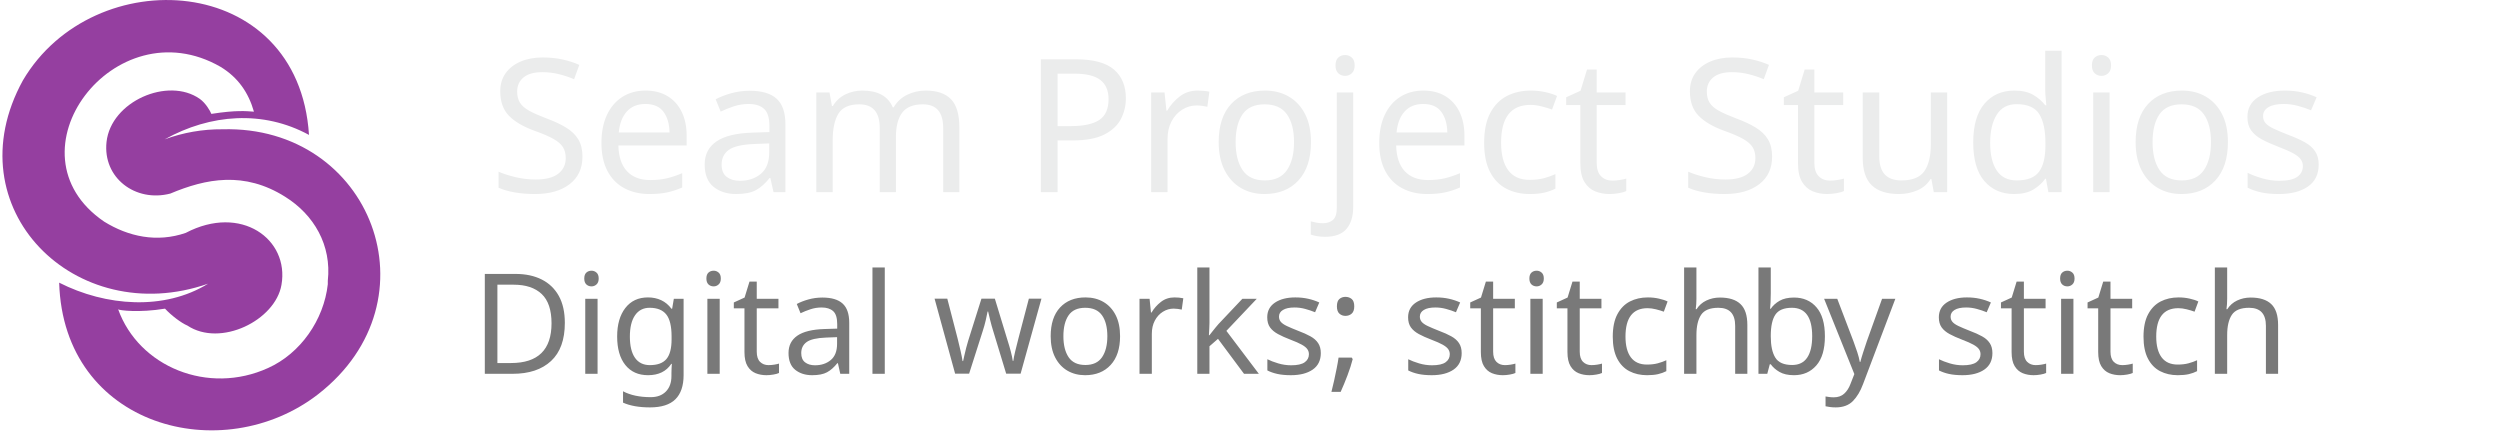
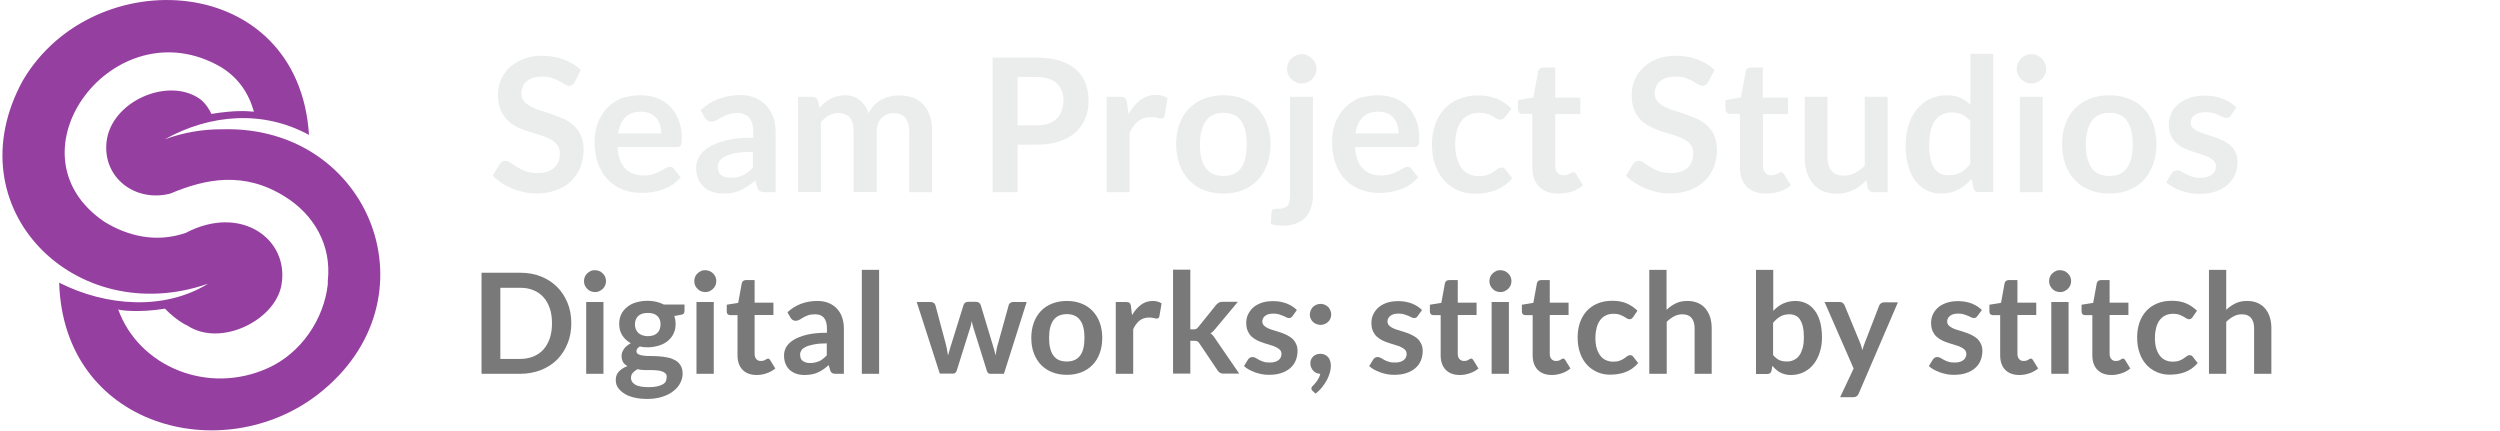
<svg xmlns="http://www.w3.org/2000/svg" version="1.1" id="Layer_1" x="0px" y="0px" viewBox="0 0 1462 251.8" style="enable-background:new 0 0 1462 251.8;" xml:space="preserve">
  <style type="text/css">
- 	.st0{fill:#EBECEC;}
- 	.st1{font-family:'Lato-Bold';}
- 	.st2{font-size:108.79px;}
- 	.st3{fill:#797979;}
- 	.st4{font-size:81.81px;}
- 	.st5{fill:#953FA0;}
+ 	.st0{enable-background:new    ;}
+ 	.st1{fill:#EBECEC;}
+ 	.st2{fill:#797979;}
+ 	.st3{fill:#953FA0;}
</style>
  <g id="Layer_2_1_">
    <g id="Layer_1-2">
-       <text transform="matrix(1 0 0 1 286.0125 112.3712)" class="st0 st1 st2">Seam Project Studios</text>
-       <text transform="matrix(1 0 0 1 275.5825 218.6013)" class="st3 st1 st4">Digital works; stitch </text>
-       <text transform="matrix(1 0 0 1 1021.393 218.6013)" class="st3 st1 st4">b</text>
-       <text transform="matrix(1 0 0 1 1066.672 218.6013)" class="st3 st1 st4">y stitch</text>
-       <path class="st5" d="M130.2,75.6c-11.6-0.1-23.1,1.9-33.9,5.9c26.7-14.9,57.6-17.2,84.4-2.6c-6.1-95.5-126-102-167.3-31.9    c-41.1,74.7,30.7,146,108.3,118.9c-25.6,15.8-59.7,13.3-87.1-0.6c2.5,84.5,95.6,108.6,151.5,65.2    C256.6,175.6,217.1,73.3,130.2,75.6z M191.7,164.2v2c-2.3,20.9-16,40.5-34.9,49c-35.1,16-75.6-0.7-87.7-34.3    c0.5,0.6,12.3,2.1,27.4-0.4c3.6,3.9,9.5,8.4,13.1,9.9c19.3,12.8,51.4-3,55-23.8c4.7-26.7-23.6-47.4-56-30.4    c-16.8,5.8-33.5,2.2-47.7-6.6C2.1,89.5,67,3.4,129,39.1c10.2,6.2,16.3,15,19.5,26.2c-4.5-0.3-10.2-1-24.9,1.3    c-0.7-1.8-3.4-6.4-6.8-8.8c-18.6-13-51.9,1.5-54.5,25.2c-2.3,21,16.9,35.5,37.3,30.2c20.9-8.8,43.3-13.2,67.2,1.9    C183.6,125.6,194,143.4,191.7,164.2z" />
+       <g class="st0">
+         <path class="st1" d="M336.1,48c-0.4,0.8-0.9,1.4-1.4,1.7c-0.5,0.3-1.2,0.5-1.9,0.5c-0.7,0-1.5-0.3-2.4-0.8     c-0.9-0.6-2-1.2-3.2-1.9c-1.2-0.7-2.7-1.3-4.3-1.9c-1.7-0.6-3.6-0.8-5.8-0.8c-2,0-3.8,0.2-5.3,0.7c-1.5,0.5-2.8,1.2-3.8,2     s-1.8,1.9-2.3,3.1c-0.5,1.2-0.8,2.5-0.8,4c0,1.8,0.5,3.4,1.6,4.6c1,1.2,2.4,2.3,4.1,3.2c1.7,0.9,3.6,1.7,5.8,2.3     c2.2,0.7,4.4,1.4,6.7,2.2c2.3,0.8,4.5,1.7,6.7,2.7s4.1,2.3,5.8,3.9c1.7,1.6,3.1,3.5,4.1,5.8c1,2.3,1.6,5.1,1.6,8.3     c0,3.6-0.6,6.9-1.8,10c-1.2,3.1-3,5.8-5.3,8.1c-2.3,2.3-5.2,4.1-8.6,5.4s-7.2,2-11.6,2c-2.5,0-5-0.2-7.4-0.7     c-2.4-0.5-4.8-1.2-7-2.1c-2.2-0.9-4.3-2-6.3-3.3c-1.9-1.3-3.7-2.7-5.2-4.2l4.2-7c0.4-0.5,0.9-0.9,1.4-1.3     c0.6-0.3,1.2-0.5,1.9-0.5c0.9,0,1.9,0.4,2.9,1.1c1.1,0.7,2.3,1.6,3.7,2.5c1.4,0.9,3.1,1.7,5.1,2.5c1.9,0.7,4.3,1.1,7,1.1     c4.2,0,7.4-1,9.7-3c2.3-2,3.4-4.8,3.4-8.5c0-2.1-0.5-3.8-1.6-5.1c-1-1.3-2.4-2.4-4.1-3.3c-1.7-0.9-3.6-1.6-5.8-2.3     c-2.2-0.6-4.4-1.3-6.6-2c-2.2-0.7-4.5-1.6-6.6-2.6c-2.2-1-4.1-2.3-5.8-4c-1.7-1.6-3.1-3.7-4.1-6.1c-1-2.4-1.6-5.5-1.6-9.1     c0-2.9,0.6-5.7,1.7-8.4c1.1-2.7,2.8-5.1,5-7.2c2.2-2.1,4.9-3.8,8.1-5.1c3.2-1.3,6.8-1.9,10.9-1.9c4.6,0,8.9,0.7,12.8,2.2     c3.9,1.5,7.3,3.5,10,6.1L336.1,48z" />
+         <path class="st1" d="M374.6,55.7c3.5,0,6.8,0.6,9.7,1.7c3,1.1,5.5,2.8,7.6,4.9c2.1,2.2,3.8,4.8,5,7.9s1.8,6.7,1.8,10.7     c0,1,0,1.9-0.1,2.5c-0.1,0.7-0.3,1.2-0.5,1.6c-0.2,0.4-0.6,0.7-1,0.8c-0.4,0.2-0.9,0.2-1.5,0.2h-34.5c0.4,5.7,1.9,9.9,4.6,12.6     c2.7,2.7,6.2,4,10.7,4c2.2,0,4.1-0.3,5.6-0.8c1.6-0.5,3-1.1,4.1-1.7c1.2-0.6,2.2-1.2,3.1-1.7c0.9-0.5,1.7-0.8,2.6-0.8     c0.5,0,1,0.1,1.4,0.3c0.4,0.2,0.7,0.5,1,0.9l3.9,4.9c-1.5,1.7-3.2,3.2-5,4.4c-1.8,1.2-3.8,2.1-5.8,2.8s-4.1,1.2-6.1,1.5     c-2.1,0.3-4.1,0.4-6.1,0.4c-3.9,0-7.5-0.6-10.8-1.9c-3.3-1.3-6.2-3.2-8.7-5.7c-2.5-2.5-4.4-5.6-5.8-9.4c-1.4-3.7-2.1-8-2.1-12.9     c0-3.8,0.6-7.4,1.8-10.7c1.2-3.4,3-6.3,5.3-8.8c2.3-2.5,5.1-4.5,8.4-5.9C366.7,56.4,370.5,55.7,374.6,55.7z M374.9,65.3     c-3.9,0-7,1.1-9.2,3.3c-2.2,2.2-3.6,5.3-4.2,9.4h25.2c0-1.7-0.2-3.4-0.7-4.9c-0.5-1.5-1.2-2.9-2.2-4.1c-1-1.2-2.2-2.1-3.7-2.7     C378.6,65.7,376.9,65.3,374.9,65.3z" />
+         <path class="st1" d="M453.4,112.4h-6c-1.3,0-2.3-0.2-3-0.6c-0.7-0.4-1.3-1.2-1.6-2.3l-1.2-4c-1.4,1.3-2.8,2.4-4.2,3.3     c-1.4,1-2.8,1.8-4.2,2.4c-1.5,0.7-3,1.1-4.6,1.5s-3.4,0.5-5.4,0.5c-2.4,0-4.5-0.3-6.5-1c-2-0.6-3.7-1.6-5.1-2.9     c-1.4-1.3-2.5-2.9-3.3-4.7c-0.8-1.9-1.2-4.1-1.2-6.6c0-2.1,0.6-4.2,1.7-6.2c1.1-2.1,2.9-3.9,5.5-5.6c2.6-1.7,6-3,10.3-4.1     c4.3-1.1,9.6-1.6,15.9-1.6v-3.3c0-3.8-0.8-6.5-2.4-8.4c-1.6-1.8-3.9-2.7-6.9-2.7c-2.2,0-4,0.3-5.4,0.8c-1.5,0.5-2.7,1.1-3.8,1.7     c-1.1,0.6-2.1,1.2-3,1.7c-0.9,0.5-1.9,0.8-3,0.8c-0.9,0-1.7-0.2-2.3-0.7c-0.7-0.5-1.2-1.1-1.6-1.7l-2.4-4.3     c6.4-5.9,14.2-8.8,23.2-8.8c3.3,0,6.2,0.5,8.7,1.6c2.6,1.1,4.7,2.6,6.5,4.5c1.8,1.9,3.1,4.2,4.1,6.8c0.9,2.6,1.4,5.5,1.4,8.7     V112.4z M427.3,104c1.4,0,2.6-0.1,3.8-0.4c1.2-0.2,2.3-0.6,3.3-1.1c1-0.5,2-1.1,3-1.8c1-0.7,1.9-1.6,2.9-2.6v-9.3     c-3.9,0-7.2,0.2-9.8,0.7c-2.6,0.5-4.7,1.1-6.3,1.9c-1.6,0.8-2.7,1.7-3.4,2.7c-0.7,1-1,2.1-1,3.3c0,2.4,0.7,4.1,2.1,5.1     C423.3,103.5,425.1,104,427.3,104z" />
+         <path class="st1" d="M466.7,112.4V56.6h8.2c1.7,0,2.9,0.8,3.4,2.4l0.9,4.1c1-1.1,2-2.1,3.1-3c1.1-0.9,2.2-1.7,3.4-2.3     c1.2-0.7,2.5-1.2,3.9-1.5s2.9-0.6,4.6-0.6c3.5,0,6.4,1,8.7,2.9c2.3,1.9,4,4.4,5.1,7.6c0.9-1.8,2-3.4,3.3-4.8     c1.3-1.3,2.7-2.4,4.3-3.2c1.6-0.8,3.2-1.5,5-1.8c1.8-0.4,3.5-0.6,5.3-0.6c3.1,0,5.8,0.5,8.2,1.4c2.4,0.9,4.4,2.3,6,4.1     s2.9,4,3.7,6.6c0.9,2.6,1.3,5.6,1.3,9v35.5h-13.4V76.9c0-3.6-0.8-6.2-2.3-8c-1.6-1.8-3.8-2.7-6.9-2.7c-1.4,0-2.7,0.2-3.8,0.7     c-1.2,0.5-2.2,1.2-3.1,2c-0.9,0.9-1.6,2-2.1,3.3c-0.5,1.3-0.8,2.9-0.8,4.6v35.5h-13.5V76.9c0-3.7-0.8-6.5-2.3-8.2     c-1.5-1.7-3.7-2.6-6.7-2.6c-1.9,0-3.7,0.5-5.4,1.4c-1.7,1-3.3,2.3-4.7,3.9v40.9H466.7z" />
+         <path class="st1" d="M595.1,84.7v27.7h-14.6V33.7h25.6c5.3,0,9.8,0.6,13.7,1.8c3.8,1.2,7,3,9.5,5.2c2.5,2.2,4.4,4.9,5.5,7.9     s1.8,6.5,1.8,10.1c0,3.8-0.6,7.3-1.9,10.5c-1.3,3.2-3.2,5.9-5.7,8.2c-2.5,2.3-5.7,4.1-9.5,5.3c-3.8,1.3-8.3,1.9-13.4,1.9H595.1z      M595.1,73.3h11c2.7,0,5-0.3,7-1c2-0.7,3.6-1.6,4.9-2.9s2.3-2.8,2.9-4.6s1-3.8,1-6c0-2.1-0.3-4-1-5.7c-0.7-1.7-1.6-3.2-2.9-4.4     c-1.3-1.2-3-2.1-4.9-2.7c-2-0.6-4.3-1-7-1h-11V73.3z" />
+         <path class="st1" d="M647.2,112.4V56.6h7.9c1.4,0,2.3,0.3,2.9,0.8c0.5,0.5,0.9,1.4,1.1,2.6l0.8,6.7c2-3.4,4.3-6.2,7-8.2     s5.7-3,9-3c2.8,0,5,0.6,6.9,1.9l-1.7,10.1c-0.1,0.7-0.3,1.1-0.7,1.4c-0.4,0.3-0.9,0.4-1.5,0.4c-0.5,0-1.3-0.1-2.2-0.4     c-0.9-0.3-2.2-0.4-3.8-0.4c-2.8,0-5.2,0.8-7.2,2.3c-2,1.5-3.7,3.8-5.1,6.8v34.8H647.2z" />
+         <path class="st1" d="M715.5,55.7c4.2,0,8,0.7,11.3,2c3.4,1.3,6.3,3.2,8.7,5.7s4.2,5.5,5.5,9c1.3,3.6,2,7.5,2,11.9     c0,4.4-0.7,8.4-2,12c-1.3,3.6-3.2,6.6-5.5,9.1c-2.4,2.5-5.3,4.4-8.7,5.8c-3.4,1.3-7.2,2-11.3,2s-8-0.7-11.4-2     c-3.4-1.3-6.3-3.3-8.7-5.8c-2.4-2.5-4.3-5.5-5.6-9.1c-1.3-3.6-2-7.5-2-12c0-4.4,0.7-8.4,2-11.9c1.3-3.6,3.2-6.6,5.6-9     c2.4-2.5,5.3-4.4,8.7-5.7C707.6,56.4,711.3,55.7,715.5,55.7z M715.5,102.9c4.6,0,8.1-1.6,10.3-4.7c2.2-3.1,3.3-7.7,3.3-13.7     s-1.1-10.6-3.3-13.8c-2.2-3.2-5.7-4.7-10.3-4.7c-4.7,0-8.2,1.6-10.4,4.8c-2.2,3.2-3.4,7.8-3.4,13.7s1.1,10.5,3.4,13.7     C707.3,101.3,710.8,102.9,715.5,102.9z" />
+         <path class="st1" d="M767.8,56.6v57.7c0,2.4-0.3,4.7-1,6.9c-0.6,2.1-1.7,4-3,5.6c-1.4,1.6-3.2,2.9-5.5,3.8     c-2.3,0.9-5,1.4-8.3,1.4c-1.3,0-2.4-0.1-3.5-0.2c-1.1-0.2-2.2-0.4-3.3-0.8l0.4-7.2c0.1-0.7,0.4-1.2,0.9-1.4     c0.5-0.2,1.4-0.3,2.7-0.3c1.3,0,2.5-0.1,3.4-0.4c0.9-0.3,1.7-0.7,2.2-1.3c0.6-0.6,1-1.4,1.2-2.4c0.2-1,0.4-2.2,0.4-3.6V56.6     H767.8z M769.9,40.3c0,1.2-0.2,2.2-0.7,3.3c-0.5,1-1.1,1.9-1.9,2.7c-0.8,0.8-1.7,1.4-2.7,1.8c-1.1,0.5-2.2,0.7-3.4,0.7     c-1.2,0-2.3-0.2-3.3-0.7c-1-0.5-1.9-1.1-2.7-1.8c-0.8-0.8-1.4-1.6-1.8-2.7c-0.5-1-0.7-2.1-0.7-3.3c0-1.2,0.2-2.3,0.7-3.4     c0.5-1.1,1.1-2,1.8-2.7c0.8-0.8,1.7-1.4,2.7-1.8c1-0.5,2.1-0.7,3.3-0.7c1.2,0,2.3,0.2,3.4,0.7c1.1,0.5,2,1.1,2.7,1.8     c0.8,0.8,1.4,1.7,1.9,2.7C769.6,38,769.9,39.1,769.9,40.3z" />
+         <path class="st1" d="M805.9,55.7c3.5,0,6.8,0.6,9.7,1.7c3,1.1,5.5,2.8,7.6,4.9c2.1,2.2,3.8,4.8,5,7.9c1.2,3.1,1.8,6.7,1.8,10.7     c0,1,0,1.9-0.1,2.5c-0.1,0.7-0.3,1.2-0.5,1.6c-0.2,0.4-0.6,0.7-1,0.8c-0.4,0.2-0.9,0.2-1.5,0.2h-34.5c0.4,5.7,1.9,9.9,4.6,12.6     s6.2,4,10.7,4c2.2,0,4.1-0.3,5.6-0.8c1.6-0.5,3-1.1,4.1-1.7c1.2-0.6,2.2-1.2,3.1-1.7c0.9-0.5,1.8-0.8,2.6-0.8     c0.5,0,1,0.1,1.4,0.3s0.7,0.5,1,0.9l3.9,4.9c-1.5,1.7-3.2,3.2-5,4.4s-3.8,2.1-5.8,2.8s-4.1,1.2-6.1,1.5c-2.1,0.3-4.1,0.4-6.1,0.4     c-3.9,0-7.5-0.6-10.8-1.9s-6.2-3.2-8.7-5.7s-4.4-5.6-5.8-9.4c-1.4-3.7-2.1-8-2.1-12.9c0-3.8,0.6-7.4,1.8-10.7     c1.2-3.4,3-6.3,5.3-8.8c2.3-2.5,5.1-4.5,8.4-5.9C797.9,56.4,801.7,55.7,805.9,55.7z M806.1,65.3c-3.9,0-7,1.1-9.2,3.3     c-2.2,2.2-3.6,5.3-4.2,9.4h25.2c0-1.7-0.2-3.4-0.7-4.9c-0.5-1.5-1.2-2.9-2.2-4.1c-1-1.2-2.2-2.1-3.7-2.7     C809.9,65.7,808.1,65.3,806.1,65.3z" />
+         <path class="st1" d="M880.2,68.4c-0.4,0.5-0.8,0.9-1.2,1.2s-0.9,0.4-1.7,0.4c-0.7,0-1.4-0.2-2-0.6c-0.7-0.4-1.4-0.9-2.3-1.4     c-0.9-0.5-2-1-3.2-1.4c-1.3-0.4-2.8-0.6-4.7-0.6c-2.4,0-4.4,0.4-6.2,1.3c-1.8,0.9-3.3,2.1-4.4,3.7c-1.2,1.6-2.1,3.5-2.6,5.8     c-0.6,2.3-0.9,4.8-0.9,7.7c0,3,0.3,5.6,1,7.9c0.6,2.3,1.6,4.3,2.7,5.8c1.2,1.6,2.6,2.8,4.4,3.6c1.7,0.8,3.6,1.2,5.8,1.2     s3.9-0.3,5.2-0.8c1.3-0.5,2.4-1.1,3.3-1.7s1.7-1.2,2.4-1.7c0.7-0.5,1.4-0.8,2.3-0.8c1.1,0,1.9,0.4,2.4,1.3l3.9,4.9     c-1.5,1.7-3.1,3.2-4.8,4.4c-1.7,1.2-3.5,2.1-5.4,2.8c-1.9,0.7-3.8,1.2-5.8,1.5c-2,0.3-4,0.4-5.9,0.4c-3.4,0-6.7-0.6-9.7-1.9     c-3-1.3-5.7-3.2-8-5.6c-2.3-2.5-4.1-5.5-5.4-9.1c-1.3-3.6-2-7.6-2-12.2c0-4.1,0.6-7.9,1.8-11.4c1.2-3.5,2.9-6.5,5.2-9.1     c2.3-2.6,5.1-4.6,8.5-6c3.4-1.5,7.3-2.2,11.6-2.2c4.2,0,7.8,0.7,11,2c3.1,1.3,6,3.3,8.5,5.8L880.2,68.4z" />
+         <path class="st1" d="M911.2,113.2c-4.8,0-8.5-1.4-11.2-4.1c-2.6-2.7-3.9-6.5-3.9-11.3V66.6h-5.7c-0.7,0-1.4-0.2-1.9-0.7     c-0.5-0.5-0.8-1.2-0.8-2.1v-5.3l9-1.5l2.8-15.2c0.1-0.7,0.5-1.3,1-1.7c0.5-0.4,1.2-0.6,2-0.6h7v17.6h14.7v9.6h-14.7v30.2     c0,1.7,0.4,3.1,1.3,4.1c0.9,1,2,1.5,3.5,1.5c0.8,0,1.5-0.1,2.1-0.3c0.6-0.2,1.1-0.4,1.5-0.6c0.4-0.2,0.8-0.4,1.1-0.6     c0.3-0.2,0.7-0.3,1-0.3c0.4,0,0.7,0.1,1,0.3c0.3,0.2,0.5,0.5,0.8,0.9l4,6.5c-2,1.6-4.2,2.9-6.7,3.7     C916.5,112.8,913.9,113.2,911.2,113.2z" />
+         <path class="st1" d="M998.9,48c-0.4,0.8-0.9,1.4-1.4,1.7c-0.5,0.3-1.2,0.5-1.9,0.5c-0.7,0-1.5-0.3-2.4-0.8     c-0.9-0.6-2-1.2-3.2-1.9c-1.2-0.7-2.7-1.3-4.3-1.9c-1.7-0.6-3.6-0.8-5.8-0.8c-2,0-3.8,0.2-5.3,0.7c-1.5,0.5-2.8,1.2-3.8,2     c-1,0.9-1.8,1.9-2.3,3.1s-0.8,2.5-0.8,4c0,1.8,0.5,3.4,1.6,4.6c1,1.2,2.4,2.3,4.1,3.2c1.7,0.9,3.6,1.7,5.8,2.3     c2.2,0.7,4.4,1.4,6.7,2.2c2.3,0.8,4.5,1.7,6.7,2.7s4.1,2.3,5.8,3.9c1.7,1.6,3.1,3.5,4.1,5.8c1,2.3,1.6,5.1,1.6,8.3     c0,3.6-0.6,6.9-1.8,10c-1.2,3.1-3,5.8-5.3,8.1c-2.3,2.3-5.2,4.1-8.6,5.4c-3.4,1.3-7.2,2-11.6,2c-2.5,0-5-0.2-7.4-0.7     c-2.4-0.5-4.8-1.2-7-2.1s-4.3-2-6.3-3.3c-1.9-1.3-3.7-2.7-5.2-4.2l4.2-7c0.4-0.5,0.9-0.9,1.4-1.3c0.6-0.3,1.2-0.5,1.9-0.5     c0.9,0,1.9,0.4,2.9,1.1c1.1,0.7,2.3,1.6,3.7,2.5c1.4,0.9,3.1,1.7,5.1,2.5c1.9,0.7,4.3,1.1,7,1.1c4.2,0,7.4-1,9.7-3     c2.3-2,3.4-4.8,3.4-8.5c0-2.1-0.5-3.8-1.5-5.1s-2.4-2.4-4.1-3.3c-1.7-0.9-3.6-1.6-5.8-2.3c-2.2-0.6-4.4-1.3-6.6-2     c-2.2-0.7-4.5-1.6-6.6-2.6c-2.2-1-4.1-2.3-5.8-4c-1.7-1.6-3.1-3.7-4.1-6.1c-1-2.4-1.5-5.5-1.5-9.1c0-2.9,0.6-5.7,1.7-8.4     c1.1-2.7,2.8-5.1,5-7.2c2.2-2.1,4.9-3.8,8.1-5.1c3.2-1.3,6.8-1.9,10.9-1.9c4.6,0,8.9,0.7,12.8,2.2c3.9,1.5,7.3,3.5,10,6.1     L998.9,48z" />
+         <path class="st1" d="M1032.6,113.2c-4.8,0-8.5-1.4-11.2-4.1c-2.6-2.7-3.9-6.5-3.9-11.3V66.6h-5.7c-0.7,0-1.4-0.2-1.9-0.7     c-0.5-0.5-0.8-1.2-0.8-2.1v-5.3l9-1.5l2.8-15.2c0.1-0.7,0.5-1.3,1-1.7c0.5-0.4,1.2-0.6,2-0.6h7v17.6h14.7v9.6H1031v30.2     c0,1.7,0.4,3.1,1.3,4.1c0.9,1,2,1.5,3.5,1.5c0.8,0,1.5-0.1,2.1-0.3c0.6-0.2,1.1-0.4,1.5-0.6c0.4-0.2,0.8-0.4,1.1-0.6     c0.3-0.2,0.7-0.3,1-0.3c0.4,0,0.7,0.1,1,0.3c0.3,0.2,0.5,0.5,0.8,0.9l4,6.5c-2,1.6-4.2,2.9-6.7,3.7     C1038,112.8,1035.3,113.2,1032.6,113.2z" />
+         <path class="st1" d="M1068.7,56.6V92c0,3.4,0.8,6,2.4,7.9c1.6,1.9,3.9,2.8,7.1,2.8c2.3,0,4.5-0.5,6.5-1.5c2-1,4-2.5,5.8-4.3V56.6     h13.4v55.8h-8.2c-1.7,0-2.9-0.8-3.4-2.4l-0.9-4.5c-1.2,1.2-2.4,2.2-3.6,3.2c-1.2,1-2.5,1.8-3.9,2.4c-1.4,0.7-2.9,1.2-4.5,1.6     c-1.6,0.4-3.3,0.6-5.2,0.6c-3,0-5.7-0.5-8.1-1.5c-2.3-1-4.3-2.5-5.9-4.4s-2.8-4.1-3.6-6.7c-0.8-2.6-1.2-5.4-1.2-8.6V56.6H1068.7z     " />
+         <path class="st1" d="M1157.5,112.4c-1.7,0-2.9-0.8-3.4-2.4l-1.1-5.4c-1.2,1.3-2.4,2.5-3.6,3.5s-2.6,2-4.1,2.7     c-1.5,0.8-3,1.4-4.7,1.8c-1.7,0.4-3.5,0.6-5.5,0.6c-3,0-5.8-0.6-8.4-1.9c-2.5-1.3-4.7-3.1-6.6-5.5c-1.8-2.4-3.2-5.4-4.2-8.9     s-1.5-7.6-1.5-12.2c0-4.1,0.6-8,1.7-11.5c1.1-3.6,2.7-6.6,4.8-9.2c2.1-2.6,4.6-4.7,7.6-6.1s6.2-2.2,9.9-2.2c3.1,0,5.8,0.5,8,1.5     c2.2,1,4.2,2.3,5.9,4V31.5h13.4v80.8H1157.5z M1139.6,102.5c2.8,0,5.2-0.6,7.1-1.7c2-1.2,3.8-2.8,5.5-5v-25     c-1.5-1.8-3.2-3.2-5-3.9c-1.8-0.8-3.7-1.1-5.8-1.1c-2,0-3.9,0.4-5.5,1.1c-1.7,0.8-3,1.9-4.2,3.5c-1.1,1.5-2,3.5-2.6,5.9     c-0.6,2.4-0.9,5.2-0.9,8.4c0,3.3,0.3,6,0.8,8.3c0.5,2.3,1.3,4.1,2.3,5.5c1,1.4,2.2,2.5,3.6,3.1     C1136.3,102.2,1137.9,102.5,1139.6,102.5z" />
+         <path class="st1" d="M1196.6,40.3c0,1.2-0.2,2.2-0.7,3.3c-0.5,1-1.1,1.9-1.9,2.7c-0.8,0.8-1.7,1.4-2.7,1.8     c-1.1,0.5-2.2,0.7-3.4,0.7c-1.2,0-2.3-0.2-3.3-0.7c-1-0.5-1.9-1.1-2.7-1.8c-0.8-0.8-1.4-1.6-1.8-2.7c-0.5-1-0.7-2.1-0.7-3.3     c0-1.2,0.2-2.3,0.7-3.4c0.5-1.1,1.1-2,1.8-2.7c0.8-0.8,1.7-1.4,2.7-1.8c1-0.5,2.1-0.7,3.3-0.7c1.2,0,2.3,0.2,3.4,0.7     c1.1,0.5,2,1.1,2.7,1.8c0.8,0.8,1.4,1.7,1.9,2.7C1196.3,38,1196.6,39.1,1196.6,40.3z M1194.6,56.6v55.8h-13.4V56.6H1194.6z" />
+         <path class="st1" d="M1233.6,55.7c4.2,0,8,0.7,11.3,2c3.4,1.3,6.3,3.2,8.7,5.7s4.2,5.5,5.5,9c1.3,3.6,2,7.5,2,11.9     c0,4.4-0.7,8.4-2,12c-1.3,3.6-3.2,6.6-5.5,9.1c-2.4,2.5-5.3,4.4-8.7,5.8c-3.4,1.3-7.2,2-11.3,2s-8-0.7-11.4-2     c-3.4-1.3-6.3-3.3-8.7-5.8c-2.4-2.5-4.3-5.5-5.6-9.1c-1.3-3.6-2-7.5-2-12c0-4.4,0.7-8.4,2-11.9c1.3-3.6,3.2-6.6,5.6-9     c2.4-2.5,5.3-4.4,8.7-5.7C1225.6,56.4,1229.4,55.7,1233.6,55.7z M1233.6,102.9c4.6,0,8.1-1.6,10.3-4.7c2.2-3.1,3.3-7.7,3.3-13.7     s-1.1-10.6-3.3-13.8c-2.2-3.2-5.7-4.7-10.3-4.7c-4.7,0-8.2,1.6-10.4,4.8c-2.2,3.2-3.4,7.8-3.4,13.7s1.1,10.5,3.4,13.7     C1225.4,101.3,1228.8,102.9,1233.6,102.9z" />
+         <path class="st1" d="M1304.7,67.4c-0.4,0.6-0.7,1-1.1,1.2c-0.4,0.2-0.9,0.4-1.5,0.4c-0.7,0-1.4-0.2-2.1-0.5s-1.6-0.8-2.6-1.2     c-1-0.5-2.1-0.9-3.3-1.2c-1.3-0.4-2.7-0.5-4.4-0.5c-2.6,0-4.7,0.6-6.3,1.7c-1.5,1.1-2.3,2.6-2.3,4.4c0,1.2,0.4,2.2,1.2,3     c0.8,0.8,1.8,1.5,3.1,2.1c1.3,0.6,2.7,1.2,4.4,1.7s3.3,1,5,1.6c1.7,0.6,3.4,1.2,5,2c1.6,0.7,3.1,1.7,4.4,2.8     c1.3,1.1,2.3,2.5,3.1,4.1c0.8,1.6,1.2,3.5,1.2,5.8c0,2.7-0.5,5.2-1.5,7.4c-1,2.3-2.4,4.2-4.3,5.9c-1.9,1.7-4.2,2.9-7,3.9     c-2.8,0.9-6,1.4-9.5,1.4c-1.9,0-3.8-0.2-5.6-0.5c-1.8-0.3-3.6-0.8-5.3-1.4c-1.7-0.6-3.2-1.3-4.7-2.2c-1.4-0.8-2.7-1.7-3.8-2.7     l3.1-5.1c0.4-0.6,0.9-1.1,1.4-1.4s1.2-0.5,2.1-0.5s1.6,0.2,2.4,0.7c0.7,0.5,1.6,1,2.6,1.5s2.1,1.1,3.5,1.5c1.3,0.5,3,0.7,5,0.7     c1.6,0,3-0.2,4.1-0.6c1.1-0.4,2.1-0.9,2.8-1.5c0.7-0.6,1.3-1.3,1.6-2.1c0.3-0.8,0.5-1.7,0.5-2.5c0-1.3-0.4-2.4-1.2-3.2     c-0.8-0.8-1.8-1.6-3.1-2.2c-1.3-0.6-2.8-1.2-4.4-1.7c-1.7-0.5-3.3-1-5.1-1.6c-1.7-0.6-3.4-1.3-5.1-2c-1.7-0.8-3.1-1.8-4.4-3     c-1.3-1.2-2.3-2.7-3.1-4.4c-0.8-1.7-1.2-3.8-1.2-6.3c0-2.3,0.5-4.5,1.4-6.5c0.9-2.1,2.2-3.9,4-5.4c1.8-1.5,4-2.8,6.6-3.7     c2.6-0.9,5.7-1.4,9.1-1.4c3.8,0,7.3,0.6,10.5,1.9c3.2,1.3,5.8,2.9,7.9,5L1304.7,67.4z" />
+       </g>
+       <g class="st0">
+         <path class="st2" d="M334.1,189c0,4.3-0.7,8.3-2.2,11.9c-1.4,3.6-3.5,6.7-6.1,9.4c-2.6,2.6-5.8,4.6-9.4,6.1     c-3.7,1.4-7.8,2.2-12.2,2.2h-22.6v-59.1h22.6c4.5,0,8.5,0.7,12.2,2.2c3.7,1.5,6.8,3.5,9.4,6.1c2.6,2.6,4.6,5.7,6.1,9.3     C333.4,180.7,334.1,184.7,334.1,189z M322.8,189c0-3.2-0.4-6.2-1.3-8.7c-0.9-2.6-2.1-4.8-3.7-6.5c-1.6-1.8-3.6-3.2-5.9-4.1     c-2.3-1-4.9-1.4-7.8-1.4h-11.5v41.6h11.5c2.9,0,5.5-0.5,7.8-1.4c2.3-1,4.3-2.3,5.9-4.1c1.6-1.8,2.8-4,3.7-6.5     C322.4,195.2,322.8,192.3,322.8,189z" />
+         <path class="st2" d="M354.4,164.4c0,0.9-0.2,1.7-0.5,2.5c-0.4,0.8-0.8,1.4-1.4,2c-0.6,0.6-1.3,1-2.1,1.4s-1.6,0.5-2.5,0.5     c-0.9,0-1.7-0.2-2.5-0.5s-1.5-0.8-2-1.4c-0.6-0.6-1-1.2-1.4-2c-0.3-0.8-0.5-1.6-0.5-2.5c0-0.9,0.2-1.7,0.5-2.5     c0.3-0.8,0.8-1.5,1.4-2c0.6-0.6,1.2-1,2-1.4s1.6-0.5,2.5-0.5c0.9,0,1.7,0.2,2.5,0.5s1.5,0.8,2.1,1.4c0.6,0.6,1.1,1.3,1.4,2     C354.2,162.7,354.4,163.5,354.4,164.4z M352.9,176.6v42h-10.1v-42H352.9z" />
+         <path class="st2" d="M378.8,175.9c1.8,0,3.5,0.2,5.1,0.6c1.6,0.4,3,0.9,4.3,1.6h12.1v3.8c0,0.6-0.2,1.1-0.5,1.5     c-0.3,0.4-0.9,0.6-1.7,0.7l-3.8,0.7c0.3,0.7,0.5,1.5,0.6,2.2c0.1,0.8,0.2,1.6,0.2,2.5c0,2.1-0.4,3.9-1.2,5.6     c-0.8,1.7-2,3.1-3.4,4.3c-1.5,1.2-3.2,2.1-5.2,2.7c-2,0.6-4.2,1-6.5,1c-1.6,0-3.1-0.1-4.6-0.5c-1.3,0.8-2,1.7-2,2.7     c0,0.9,0.4,1.5,1.2,1.9c0.8,0.4,1.8,0.7,3.1,0.8c1.3,0.2,2.7,0.2,4.3,0.2c1.6,0,3.3,0.1,4.9,0.2s3.3,0.4,4.9,0.7     c1.6,0.3,3,0.9,4.3,1.6c1.3,0.7,2.3,1.7,3.1,3c0.8,1.3,1.2,2.9,1.2,4.9c0,1.9-0.5,3.7-1.4,5.4c-0.9,1.8-2.2,3.3-4,4.7     c-1.7,1.4-3.9,2.5-6.4,3.3c-2.5,0.8-5.4,1.3-8.6,1.3c-3.2,0-6-0.3-8.3-0.9c-2.3-0.6-4.3-1.4-5.8-2.5c-1.5-1-2.7-2.2-3.5-3.5     c-0.8-1.3-1.1-2.7-1.1-4.2c0-2,0.6-3.6,1.8-4.9c1.2-1.3,2.9-2.4,5-3.2c-1-0.6-1.9-1.3-2.5-2.3c-0.6-1-0.9-2.2-0.9-3.7     c0-0.6,0.1-1.3,0.3-1.9c0.2-0.7,0.6-1.3,1-2c0.4-0.7,1-1.3,1.7-1.9c0.7-0.6,1.5-1.1,2.4-1.6c-2.1-1.1-3.8-2.7-5-4.6     c-1.2-1.9-1.8-4.1-1.8-6.7c0-2.1,0.4-3.9,1.2-5.6c0.8-1.7,2-3.1,3.5-4.3c1.5-1.2,3.2-2.1,5.3-2.7     C374.2,176.2,376.4,175.9,378.8,175.9z M389.9,220.4c0-0.8-0.2-1.5-0.7-2c-0.5-0.5-1.2-0.9-2-1.2c-0.8-0.3-1.8-0.5-3-0.6     c-1.1-0.1-2.3-0.2-3.6-0.2s-2.6,0-3.9,0c-1.4,0-2.7-0.2-3.9-0.5c-1.1,0.6-2.1,1.4-2.8,2.2c-0.7,0.9-1,1.8-1,3     c0,0.7,0.2,1.4,0.6,2.1c0.4,0.6,1,1.2,1.8,1.7c0.8,0.5,1.8,0.8,3.1,1.1c1.3,0.3,2.8,0.4,4.7,0.4c1.9,0,3.5-0.1,4.9-0.4     c1.4-0.3,2.5-0.7,3.4-1.2c0.9-0.5,1.5-1.1,1.9-1.8C389.7,222,389.9,221.2,389.9,220.4z M378.8,196.6c1.3,0,2.3-0.2,3.3-0.5     c0.9-0.3,1.7-0.8,2.3-1.4c0.6-0.6,1.1-1.3,1.4-2.2c0.3-0.8,0.5-1.8,0.5-2.8c0-2.1-0.6-3.7-1.9-4.9c-1.2-1.2-3.1-1.8-5.6-1.8     c-2.5,0-4.3,0.6-5.6,1.8c-1.2,1.2-1.9,2.9-1.9,4.9c0,1,0.2,1.9,0.5,2.7c0.3,0.8,0.8,1.6,1.4,2.2c0.6,0.6,1.4,1.1,2.3,1.4     C376.5,196.4,377.6,196.6,378.8,196.6z" />
+         <path class="st2" d="M418.9,164.4c0,0.9-0.2,1.7-0.5,2.5c-0.4,0.8-0.8,1.4-1.4,2c-0.6,0.6-1.3,1-2.1,1.4s-1.6,0.5-2.5,0.5     c-0.9,0-1.7-0.2-2.5-0.5s-1.5-0.8-2-1.4c-0.6-0.6-1-1.2-1.4-2c-0.3-0.8-0.5-1.6-0.5-2.5c0-0.9,0.2-1.7,0.5-2.5     c0.3-0.8,0.8-1.5,1.4-2c0.6-0.6,1.2-1,2-1.4s1.6-0.5,2.5-0.5c0.9,0,1.7,0.2,2.5,0.5s1.5,0.8,2.1,1.4c0.6,0.6,1.1,1.3,1.4,2     C418.7,162.7,418.9,163.5,418.9,164.4z M417.4,176.6v42h-10.1v-42H417.4z" />
+         <path class="st2" d="M442.6,219.3c-3.6,0-6.4-1-8.4-3.1s-2.9-4.9-2.9-8.5v-23.4H427c-0.5,0-1-0.2-1.4-0.5     c-0.4-0.4-0.6-0.9-0.6-1.6v-4l6.7-1.1l2.1-11.5c0.1-0.5,0.4-1,0.8-1.3c0.4-0.3,0.9-0.5,1.5-0.5h5.2V177h11v7.2h-11v22.7     c0,1.3,0.3,2.3,1,3.1s1.5,1.1,2.6,1.1c0.6,0,1.2-0.1,1.6-0.2c0.4-0.1,0.8-0.3,1.1-0.5c0.3-0.2,0.6-0.3,0.8-0.5     c0.2-0.1,0.5-0.2,0.7-0.2c0.3,0,0.5,0.1,0.7,0.2c0.2,0.2,0.4,0.4,0.6,0.7l3,4.9c-1.5,1.2-3.2,2.2-5.1,2.8     C446.6,218.9,444.6,219.3,442.6,219.3z" />
+         <path class="st2" d="M493.4,218.6h-4.5c-1,0-1.7-0.1-2.2-0.4c-0.5-0.3-1-0.9-1.2-1.7l-0.9-3c-1.1,1-2.1,1.8-3.1,2.5     c-1,0.7-2.1,1.3-3.2,1.8c-1.1,0.5-2.2,0.9-3.5,1.1c-1.2,0.2-2.6,0.4-4.1,0.4c-1.8,0-3.4-0.2-4.9-0.7c-1.5-0.5-2.8-1.2-3.9-2.2     c-1.1-1-1.9-2.1-2.5-3.6c-0.6-1.4-0.9-3.1-0.9-5c0-1.6,0.4-3.2,1.2-4.7c0.8-1.5,2.2-2.9,4.2-4.2c1.9-1.2,4.5-2.3,7.7-3.1     c3.2-0.8,7.2-1.2,12-1.2v-2.5c0-2.8-0.6-4.9-1.8-6.3c-1.2-1.4-2.9-2-5.2-2c-1.6,0-3,0.2-4.1,0.6c-1.1,0.4-2,0.8-2.8,1.3     c-0.8,0.5-1.5,0.9-2.2,1.3c-0.7,0.4-1.4,0.6-2.2,0.6c-0.7,0-1.3-0.2-1.8-0.5c-0.5-0.4-0.9-0.8-1.2-1.3l-1.8-3.2     c4.8-4.4,10.6-6.6,17.5-6.6c2.5,0,4.6,0.4,6.6,1.2c1.9,0.8,3.6,1.9,4.9,3.4c1.3,1.4,2.4,3.1,3,5.1c0.7,2,1,4.2,1,6.5V218.6z      M473.7,212.3c1,0,2-0.1,2.9-0.3c0.9-0.2,1.7-0.5,2.5-0.8s1.5-0.8,2.2-1.4c0.7-0.6,1.5-1.2,2.2-2v-7c-2.9,0-5.4,0.2-7.4,0.6     c-2,0.4-3.6,0.8-4.8,1.4c-1.2,0.6-2.1,1.2-2.6,2c-0.5,0.8-0.8,1.6-0.8,2.5c0,1.8,0.5,3.1,1.6,3.8     C470.7,211.9,472,212.3,473.7,212.3z" />
+         <path class="st2" d="M514.1,157.8v60.8H504v-60.8H514.1z" />
+         <path class="st2" d="M536.1,176.6h8c0.8,0,1.4,0.2,1.9,0.5s0.8,0.8,1,1.3l6,22.4c0.3,1.2,0.6,2.4,0.8,3.6     c0.2,1.2,0.4,2.3,0.6,3.5c0.3-1.2,0.6-2.3,1-3.5c0.3-1.2,0.7-2.4,1.1-3.6l7-22.5c0.2-0.5,0.5-1,1-1.3c0.5-0.4,1.1-0.5,1.7-0.5     h4.5c0.7,0,1.4,0.2,1.8,0.5c0.5,0.4,0.8,0.8,1,1.3l6.9,22.9c0.4,1.2,0.7,2.3,1,3.4c0.3,1.1,0.6,2.2,0.8,3.3     c0.2-1.2,0.4-2.3,0.6-3.5c0.2-1.2,0.5-2.4,0.9-3.6l6.2-22.4c0.1-0.5,0.5-1,1-1.3c0.5-0.4,1.1-0.5,1.8-0.5h7.7l-13.3,42h-8.1     c-0.9,0-1.5-0.6-1.9-1.8l-7.6-24.3c-0.2-0.8-0.5-1.6-0.7-2.4s-0.4-1.6-0.5-2.4c-0.2,0.8-0.3,1.6-0.5,2.4     c-0.2,0.8-0.4,1.6-0.7,2.4l-7.6,24.2c-0.4,1.2-1.1,1.8-2.2,1.8h-7.7L536.1,176.6z" />
+         <path class="st2" d="M623.9,176c3.1,0,6,0.5,8.5,1.5c2.5,1,4.7,2.4,6.5,4.3s3.2,4.1,4.2,6.8c1,2.7,1.5,5.7,1.5,9     c0,3.3-0.5,6.3-1.5,9c-1,2.7-2.4,5-4.2,6.8c-1.8,1.9-4,3.3-6.5,4.3c-2.6,1-5.4,1.5-8.5,1.5s-6-0.5-8.5-1.5     c-2.6-1-4.8-2.5-6.6-4.3c-1.8-1.9-3.2-4.2-4.2-6.8c-1-2.7-1.5-5.7-1.5-9c0-3.3,0.5-6.3,1.5-9c1-2.7,2.4-4.9,4.2-6.8     s4-3.3,6.6-4.3S620.7,176,623.9,176z M623.9,211.4c3.5,0,6.1-1.2,7.8-3.5s2.5-5.8,2.5-10.3c0-4.5-0.8-8-2.5-10.3     c-1.7-2.4-4.3-3.6-7.8-3.6c-3.5,0-6.2,1.2-7.9,3.6c-1.7,2.4-2.5,5.8-2.5,10.3c0,4.5,0.8,7.9,2.5,10.3     C617.7,210.3,620.3,211.4,623.9,211.4z" />
+         <path class="st2" d="M652.5,218.6v-42h5.9c1,0,1.8,0.2,2.2,0.6c0.4,0.4,0.7,1,0.8,2l0.6,5.1c1.5-2.6,3.3-4.6,5.3-6.1     c2-1.5,4.3-2.2,6.8-2.2c2.1,0,3.8,0.5,5.2,1.4l-1.3,7.6c-0.1,0.5-0.3,0.8-0.5,1c-0.3,0.2-0.6,0.3-1.1,0.3c-0.4,0-1-0.1-1.7-0.3     c-0.7-0.2-1.7-0.3-2.8-0.3c-2.1,0-3.9,0.6-5.4,1.7c-1.5,1.2-2.8,2.9-3.8,5.1v26.1H652.5z" />
+         <path class="st2" d="M696.1,157.8v34.8h1.9c0.7,0,1.2-0.1,1.6-0.3s0.8-0.5,1.2-1.1l10.4-12.9c0.5-0.5,1-1,1.5-1.3     c0.5-0.3,1.2-0.5,2-0.5h9.2l-13,15.6c-0.5,0.6-0.9,1.1-1.4,1.6c-0.5,0.5-1,0.9-1.6,1.2c0.6,0.4,1.1,0.9,1.5,1.4     c0.4,0.5,0.9,1.1,1.3,1.8l14,20.4h-9.1c-0.8,0-1.5-0.1-2-0.4c-0.5-0.3-1-0.7-1.5-1.4l-10.7-15.9c-0.4-0.6-0.8-1-1.2-1.2     c-0.4-0.2-1-0.3-1.8-0.3h-2.3v19.2H686v-60.8H696.1z" />
+         <path class="st2" d="M755.9,184.8c-0.3,0.4-0.6,0.7-0.9,0.9c-0.3,0.2-0.7,0.3-1.1,0.3c-0.5,0-1-0.1-1.6-0.4     c-0.6-0.3-1.2-0.6-1.9-0.9s-1.6-0.6-2.5-0.9c-0.9-0.3-2.1-0.4-3.3-0.4c-2,0-3.6,0.4-4.7,1.3c-1.1,0.8-1.7,2-1.7,3.3     c0,0.9,0.3,1.7,0.9,2.3c0.6,0.6,1.4,1.2,2.3,1.6c1,0.5,2.1,0.9,3.3,1.2c1.2,0.4,2.5,0.8,3.8,1.2c1.3,0.4,2.5,0.9,3.8,1.5     c1.2,0.6,2.3,1.3,3.3,2.1c1,0.9,1.7,1.9,2.3,3.1c0.6,1.2,0.9,2.6,0.9,4.3c0,2-0.4,3.9-1.1,5.6c-0.7,1.7-1.8,3.2-3.2,4.4     c-1.4,1.2-3.2,2.2-5.3,2.9s-4.5,1-7.2,1c-1.4,0-2.9-0.1-4.2-0.4c-1.4-0.3-2.7-0.6-4-1.1c-1.3-0.5-2.4-1-3.5-1.6     c-1.1-0.6-2-1.3-2.8-2l2.3-3.8c0.3-0.5,0.7-0.8,1.1-1.1c0.4-0.2,0.9-0.4,1.6-0.4c0.6,0,1.2,0.2,1.8,0.5c0.6,0.4,1.2,0.7,1.9,1.1     c0.7,0.4,1.6,0.8,2.6,1.1c1,0.4,2.3,0.5,3.8,0.5c1.2,0,2.2-0.1,3.1-0.4s1.6-0.7,2.1-1.1c0.6-0.5,1-1,1.2-1.6     c0.3-0.6,0.4-1.2,0.4-1.9c0-1-0.3-1.8-0.9-2.4c-0.6-0.6-1.4-1.2-2.3-1.6c-1-0.5-2.1-0.9-3.3-1.2c-1.2-0.4-2.5-0.8-3.8-1.2     s-2.6-0.9-3.8-1.5c-1.2-0.6-2.3-1.3-3.3-2.2c-1-0.9-1.7-2-2.3-3.3c-0.6-1.3-0.9-2.9-0.9-4.7c0-1.7,0.3-3.4,1-4.9s1.7-2.9,3-4.1     c1.3-1.2,3-2.1,4.9-2.8c2-0.7,4.3-1,6.9-1c2.9,0,5.5,0.5,7.9,1.4c2.4,1,4.3,2.2,5.9,3.8L755.9,184.8z" />
+         <path class="st2" d="M766,183.9c0-0.8,0.2-1.6,0.5-2.4s0.8-1.4,1.3-2c0.6-0.5,1.2-1,2-1.3c0.8-0.3,1.6-0.5,2.5-0.5     c0.8,0,1.6,0.2,2.4,0.5s1.4,0.8,2,1.3c0.5,0.5,1,1.2,1.3,2s0.5,1.6,0.5,2.4c0,0.9-0.2,1.7-0.5,2.4c-0.3,0.8-0.8,1.4-1.3,1.9     c-0.5,0.5-1.2,1-2,1.3c-0.8,0.3-1.6,0.5-2.4,0.5c-0.9,0-1.7-0.2-2.5-0.5c-0.8-0.3-1.4-0.7-2-1.3c-0.6-0.5-1-1.2-1.3-1.9     C766.1,185.6,766,184.7,766,183.9z M766.3,212.4c0-0.8,0.1-1.5,0.4-2.1c0.3-0.7,0.7-1.3,1.2-1.8c0.5-0.5,1.1-0.9,1.9-1.2     c0.7-0.3,1.5-0.4,2.4-0.4c1,0,1.9,0.2,2.7,0.6c0.8,0.4,1.4,0.9,1.9,1.5c0.5,0.6,0.9,1.4,1.1,2.2s0.4,1.7,0.4,2.6     c0,1.3-0.2,2.7-0.6,4.1c-0.4,1.4-1,2.9-1.7,4.3c-0.8,1.4-1.7,2.8-2.8,4.2s-2.4,2.6-3.8,3.8l-1.8-1.6c-0.5-0.4-0.7-0.9-0.7-1.5     c0-0.2,0.1-0.5,0.2-0.7c0.1-0.3,0.3-0.5,0.6-0.7c0.3-0.3,0.7-0.7,1.1-1.2c0.4-0.5,0.9-1,1.3-1.6c0.4-0.6,0.8-1.3,1.2-2     s0.6-1.5,0.8-2.3c-0.8,0-1.6-0.2-2.3-0.5c-0.7-0.3-1.3-0.7-1.8-1.3c-0.5-0.5-0.9-1.2-1.2-1.9     C766.4,214.1,766.3,213.3,766.3,212.4z" />
+         <path class="st2" d="M829.1,184.8c-0.3,0.4-0.6,0.7-0.9,0.9c-0.3,0.2-0.7,0.3-1.1,0.3c-0.5,0-1-0.1-1.6-0.4     c-0.6-0.3-1.2-0.6-1.9-0.9s-1.6-0.6-2.5-0.9c-0.9-0.3-2.1-0.4-3.3-0.4c-2,0-3.6,0.4-4.7,1.3c-1.1,0.8-1.7,2-1.7,3.3     c0,0.9,0.3,1.7,0.9,2.3c0.6,0.6,1.4,1.2,2.3,1.6c1,0.5,2.1,0.9,3.3,1.2c1.2,0.4,2.5,0.8,3.8,1.2c1.3,0.4,2.5,0.9,3.8,1.5     c1.2,0.6,2.3,1.3,3.3,2.1c1,0.9,1.7,1.9,2.3,3.1c0.6,1.2,0.9,2.6,0.9,4.3c0,2-0.4,3.9-1.1,5.6c-0.7,1.7-1.8,3.2-3.2,4.4     c-1.4,1.2-3.2,2.2-5.3,2.9s-4.5,1-7.2,1c-1.4,0-2.9-0.1-4.2-0.4c-1.4-0.3-2.7-0.6-4-1.1c-1.3-0.5-2.4-1-3.5-1.6s-2-1.3-2.8-2     l2.3-3.8c0.3-0.5,0.7-0.8,1.1-1.1s0.9-0.4,1.6-0.4c0.6,0,1.2,0.2,1.8,0.5c0.6,0.4,1.2,0.7,1.9,1.1c0.7,0.4,1.6,0.8,2.6,1.1     c1,0.4,2.3,0.5,3.8,0.5c1.2,0,2.2-0.1,3.1-0.4s1.6-0.7,2.1-1.1c0.6-0.5,1-1,1.2-1.6c0.3-0.6,0.4-1.2,0.4-1.9c0-1-0.3-1.8-0.9-2.4     c-0.6-0.6-1.4-1.2-2.3-1.6c-1-0.5-2.1-0.9-3.3-1.2c-1.2-0.4-2.5-0.8-3.8-1.2s-2.6-0.9-3.8-1.5c-1.2-0.6-2.3-1.3-3.3-2.2     c-1-0.9-1.7-2-2.3-3.3c-0.6-1.3-0.9-2.9-0.9-4.7c0-1.7,0.3-3.4,1-4.9s1.7-2.9,3-4.1c1.3-1.2,3-2.1,4.9-2.8c2-0.7,4.3-1,6.9-1     c2.9,0,5.5,0.5,7.9,1.4c2.4,1,4.3,2.2,5.9,3.8L829.1,184.8z" />
+         <path class="st2" d="M853.8,219.3c-3.6,0-6.4-1-8.4-3.1c-2-2.1-2.9-4.9-2.9-8.5v-23.4h-4.3c-0.5,0-1-0.2-1.4-0.5     c-0.4-0.4-0.6-0.9-0.6-1.6v-4l6.7-1.1l2.1-11.5c0.1-0.5,0.4-1,0.8-1.3c0.4-0.3,0.9-0.5,1.5-0.5h5.2V177h11v7.2h-11v22.7     c0,1.3,0.3,2.3,1,3.1c0.7,0.7,1.5,1.1,2.6,1.1c0.6,0,1.2-0.1,1.6-0.2c0.4-0.1,0.8-0.3,1.1-0.5c0.3-0.2,0.6-0.3,0.8-0.5     c0.2-0.1,0.5-0.2,0.7-0.2c0.3,0,0.5,0.1,0.7,0.2c0.2,0.2,0.4,0.4,0.6,0.7l3,4.9c-1.5,1.2-3.2,2.2-5.1,2.8     C857.8,218.9,855.8,219.3,853.8,219.3z" />
+         <path class="st2" d="M883.9,164.4c0,0.9-0.2,1.7-0.5,2.5c-0.4,0.8-0.8,1.4-1.4,2c-0.6,0.6-1.3,1-2.1,1.4s-1.6,0.5-2.5,0.5     c-0.9,0-1.7-0.2-2.5-0.5s-1.5-0.8-2-1.4c-0.6-0.6-1-1.2-1.4-2c-0.3-0.8-0.5-1.6-0.5-2.5c0-0.9,0.2-1.7,0.5-2.5     c0.3-0.8,0.8-1.5,1.4-2c0.6-0.6,1.2-1,2-1.4s1.6-0.5,2.5-0.5c0.9,0,1.7,0.2,2.5,0.5s1.5,0.8,2.1,1.4c0.6,0.6,1.1,1.3,1.4,2     C883.7,162.7,883.9,163.5,883.9,164.4z M882.4,176.6v42h-10.1v-42H882.4z" />
+         <path class="st2" d="M907.6,219.3c-3.6,0-6.4-1-8.4-3.1c-2-2.1-2.9-4.9-2.9-8.5v-23.4H892c-0.5,0-1-0.2-1.4-0.5     c-0.4-0.4-0.6-0.9-0.6-1.6v-4l6.7-1.1l2.1-11.5c0.1-0.5,0.4-1,0.8-1.3c0.4-0.3,0.9-0.5,1.5-0.5h5.2V177h11v7.2h-11v22.7     c0,1.3,0.3,2.3,1,3.1c0.7,0.7,1.5,1.1,2.6,1.1c0.6,0,1.2-0.1,1.6-0.2c0.4-0.1,0.8-0.3,1.1-0.5c0.3-0.2,0.6-0.3,0.8-0.5     c0.2-0.1,0.5-0.2,0.7-0.2c0.3,0,0.5,0.1,0.7,0.2c0.2,0.2,0.4,0.4,0.6,0.7l3,4.9c-1.5,1.2-3.2,2.2-5.1,2.8     C911.6,218.9,909.6,219.3,907.6,219.3z" />
+         <path class="st2" d="M955,185.5c-0.3,0.4-0.6,0.7-0.9,0.9c-0.3,0.2-0.7,0.3-1.2,0.3c-0.5,0-1-0.2-1.5-0.5     c-0.5-0.3-1.1-0.7-1.8-1.1c-0.7-0.4-1.5-0.7-2.4-1.1c-0.9-0.3-2.1-0.5-3.5-0.5c-1.8,0-3.3,0.3-4.7,1c-1.3,0.6-2.4,1.6-3.3,2.8     c-0.9,1.2-1.5,2.7-2,4.4c-0.4,1.7-0.7,3.6-0.7,5.8c0,2.2,0.2,4.2,0.7,6c0.5,1.7,1.2,3.2,2.1,4.4c0.9,1.2,2,2.1,3.3,2.7     c1.3,0.6,2.7,0.9,4.3,0.9s2.9-0.2,3.9-0.6c1-0.4,1.8-0.8,2.5-1.3c0.7-0.5,1.3-0.9,1.8-1.3c0.5-0.4,1.1-0.6,1.7-0.6     c0.8,0,1.4,0.3,1.8,0.9l2.9,3.7c-1.1,1.3-2.3,2.4-3.6,3.3c-1.3,0.9-2.7,1.6-4.1,2.1c-1.4,0.5-2.9,0.9-4.4,1.1     c-1.5,0.2-3,0.3-4.5,0.3c-2.6,0-5-0.5-7.3-1.5s-4.3-2.4-6-4.2c-1.7-1.9-3.1-4.1-4-6.8c-1-2.7-1.5-5.7-1.5-9.2     c0-3.1,0.4-5.9,1.3-8.6c0.9-2.6,2.2-4.9,3.9-6.8c1.7-1.9,3.8-3.4,6.4-4.5s5.5-1.6,8.8-1.6c3.1,0,5.9,0.5,8.2,1.5     c2.4,1,4.5,2.5,6.4,4.3L955,185.5z" />
+         <path class="st2" d="M964.5,218.6v-60.8h10.1v23.4c1.6-1.6,3.4-2.8,5.4-3.8c2-1,4.3-1.4,6.9-1.4c2.3,0,4.3,0.4,6.1,1.2     s3.3,1.9,4.4,3.3s2.1,3.1,2.7,5c0.6,2,0.9,4.1,0.9,6.4v26.7H991v-26.7c0-2.6-0.6-4.5-1.8-6c-1.2-1.4-3-2.1-5.3-2.1     c-1.7,0-3.4,0.4-4.9,1.2s-3,1.9-4.3,3.2v30.4H964.5z" />
+       </g>
+       <g class="st0">
+         <path class="st2" d="M1026.9,218.6v-60.8h10.1v24c1.7-1.8,3.5-3.2,5.6-4.2c2.1-1,4.6-1.6,7.4-1.6c2.3,0,4.4,0.5,6.3,1.4     c1.9,0.9,3.5,2.3,4.9,4.1s2.4,4,3.2,6.7c0.7,2.6,1.1,5.7,1.1,9.1c0,3.1-0.4,6-1.3,8.7c-0.8,2.7-2.1,5-3.6,7     c-1.6,2-3.5,3.5-5.7,4.6c-2.2,1.1-4.7,1.7-7.5,1.7c-1.3,0-2.5-0.1-3.5-0.4s-2-0.6-2.9-1.1c-0.9-0.5-1.7-1-2.4-1.7     c-0.8-0.7-1.5-1.4-2.1-2.2l-0.5,2.8c-0.2,0.7-0.4,1.2-0.8,1.5c-0.4,0.3-0.9,0.5-1.6,0.5H1026.9z M1046.5,183.8     c-2.1,0-3.9,0.4-5.4,1.3c-1.5,0.9-2.9,2.1-4.2,3.7v18.8c1.1,1.4,2.4,2.4,3.7,3c1.3,0.6,2.8,0.8,4.4,0.8c1.5,0,2.9-0.3,4.1-0.9     c1.2-0.6,2.3-1.4,3.1-2.6c0.9-1.2,1.5-2.7,2-4.4s0.7-3.9,0.7-6.3c0-2.5-0.2-4.5-0.6-6.2c-0.4-1.7-1-3.1-1.7-4.2s-1.6-1.8-2.7-2.3     C1049.1,184.1,1047.9,183.8,1046.5,183.8z" />
+       </g>
+       <g class="st0">
+         <path class="st2" d="M1087,230.1c-0.3,0.7-0.7,1.2-1.2,1.6c-0.5,0.4-1.2,0.6-2.2,0.6h-7.5l7.9-16.8l-17-38.9h8.8     c0.8,0,1.4,0.2,1.9,0.6s0.8,0.8,1,1.3l9,21.8c0.3,0.7,0.6,1.4,0.8,2.2c0.2,0.8,0.4,1.5,0.6,2.3c0.2-0.8,0.5-1.6,0.7-2.3     c0.3-0.7,0.5-1.5,0.8-2.2l8.4-21.7c0.2-0.5,0.6-1,1.1-1.3s1.1-0.5,1.7-0.5h8.1L1087,230.1z" />
+         <path class="st2" d="M1156.4,184.8c-0.3,0.4-0.6,0.7-0.9,0.9c-0.3,0.2-0.7,0.3-1.1,0.3c-0.5,0-1-0.1-1.6-0.4     c-0.6-0.3-1.2-0.6-1.9-0.9s-1.6-0.6-2.5-0.9s-2.1-0.4-3.3-0.4c-2,0-3.6,0.4-4.7,1.3c-1.1,0.8-1.7,2-1.7,3.3     c0,0.9,0.3,1.7,0.9,2.3c0.6,0.6,1.4,1.2,2.3,1.6c1,0.5,2.1,0.9,3.3,1.2s2.5,0.8,3.8,1.2c1.3,0.4,2.5,0.9,3.8,1.5     c1.2,0.6,2.3,1.3,3.3,2.1c1,0.9,1.7,1.9,2.3,3.1c0.6,1.2,0.9,2.6,0.9,4.3c0,2-0.4,3.9-1.1,5.6c-0.7,1.7-1.8,3.2-3.2,4.4     c-1.4,1.2-3.2,2.2-5.3,2.9s-4.5,1-7.2,1c-1.4,0-2.9-0.1-4.2-0.4s-2.7-0.6-4-1.1c-1.3-0.5-2.4-1-3.5-1.6s-2-1.3-2.8-2l2.3-3.8     c0.3-0.5,0.7-0.8,1.1-1.1c0.4-0.2,0.9-0.4,1.6-0.4s1.2,0.2,1.8,0.5s1.2,0.7,1.9,1.1c0.7,0.4,1.6,0.8,2.6,1.1     c1,0.4,2.3,0.5,3.8,0.5c1.2,0,2.2-0.1,3.1-0.4c0.9-0.3,1.6-0.7,2.1-1.1c0.6-0.5,1-1,1.2-1.6c0.3-0.6,0.4-1.2,0.4-1.9     c0-1-0.3-1.8-0.9-2.4c-0.6-0.6-1.4-1.2-2.3-1.6c-1-0.5-2.1-0.9-3.3-1.2c-1.2-0.4-2.5-0.8-3.8-1.2c-1.3-0.4-2.6-0.9-3.8-1.5     c-1.2-0.6-2.3-1.3-3.3-2.2c-1-0.9-1.7-2-2.3-3.3c-0.6-1.3-0.9-2.9-0.9-4.7c0-1.7,0.3-3.4,1-4.9c0.7-1.6,1.7-2.9,3-4.1     c1.3-1.2,3-2.1,5-2.8c2-0.7,4.3-1,6.9-1c2.9,0,5.5,0.5,7.9,1.4c2.4,1,4.3,2.2,5.9,3.8L1156.4,184.8z" />
+         <path class="st2" d="M1181,219.3c-3.6,0-6.4-1-8.4-3.1c-2-2.1-2.9-4.9-2.9-8.5v-23.4h-4.3c-0.5,0-1-0.2-1.4-0.5     c-0.4-0.4-0.6-0.9-0.6-1.6v-4l6.8-1.1l2.1-11.5c0.1-0.5,0.4-1,0.8-1.3c0.4-0.3,0.9-0.5,1.5-0.5h5.2V177h11v7.2h-11v22.7     c0,1.3,0.3,2.3,1,3.1s1.5,1.1,2.6,1.1c0.6,0,1.2-0.1,1.6-0.2c0.4-0.1,0.8-0.3,1.1-0.5c0.3-0.2,0.6-0.3,0.8-0.5     c0.2-0.1,0.5-0.2,0.7-0.2c0.3,0,0.5,0.1,0.7,0.2c0.2,0.2,0.4,0.4,0.6,0.7l3,4.9c-1.5,1.2-3.2,2.2-5.1,2.8     C1185.1,218.9,1183.1,219.3,1181,219.3z" />
+         <path class="st2" d="M1211.2,164.4c0,0.9-0.2,1.7-0.5,2.5c-0.4,0.8-0.8,1.4-1.4,2c-0.6,0.6-1.3,1-2.1,1.4s-1.6,0.5-2.5,0.5     c-0.9,0-1.7-0.2-2.5-0.5s-1.5-0.8-2-1.4c-0.6-0.6-1-1.2-1.4-2c-0.3-0.8-0.5-1.6-0.5-2.5c0-0.9,0.2-1.7,0.5-2.5     c0.3-0.8,0.8-1.5,1.4-2c0.6-0.6,1.2-1,2-1.4s1.6-0.5,2.5-0.5c0.9,0,1.7,0.2,2.5,0.5s1.5,0.8,2.1,1.4c0.6,0.6,1.1,1.3,1.4,2     C1211,162.7,1211.2,163.5,1211.2,164.4z M1209.7,176.6v42h-10.1v-42H1209.7z" />
+         <path class="st2" d="M1234.9,219.3c-3.6,0-6.4-1-8.4-3.1c-2-2.1-2.9-4.9-2.9-8.5v-23.4h-4.3c-0.5,0-1-0.2-1.4-0.5     c-0.4-0.4-0.6-0.9-0.6-1.6v-4l6.8-1.1l2.1-11.5c0.1-0.5,0.4-1,0.8-1.3c0.4-0.3,0.9-0.5,1.5-0.5h5.2V177h11v7.2h-11v22.7     c0,1.3,0.3,2.3,1,3.1s1.5,1.1,2.6,1.1c0.6,0,1.2-0.1,1.6-0.2c0.4-0.1,0.8-0.3,1.1-0.5c0.3-0.2,0.6-0.3,0.8-0.5     c0.2-0.1,0.5-0.2,0.7-0.2c0.3,0,0.5,0.1,0.7,0.2c0.2,0.2,0.4,0.4,0.6,0.7l3,4.9c-1.5,1.2-3.2,2.2-5.1,2.8     C1238.9,218.9,1236.9,219.3,1234.9,219.3z" />
+         <path class="st2" d="M1282.2,185.5c-0.3,0.4-0.6,0.7-0.9,0.9c-0.3,0.2-0.7,0.3-1.2,0.3c-0.5,0-1-0.2-1.5-0.5     c-0.5-0.3-1.1-0.7-1.8-1.1c-0.7-0.4-1.5-0.7-2.4-1.1c-0.9-0.3-2.1-0.5-3.5-0.5c-1.8,0-3.3,0.3-4.7,1c-1.3,0.6-2.4,1.6-3.3,2.8     c-0.9,1.2-1.5,2.7-2,4.4c-0.4,1.7-0.7,3.6-0.7,5.8c0,2.2,0.2,4.2,0.7,6c0.5,1.7,1.2,3.2,2.1,4.4c0.9,1.2,2,2.1,3.3,2.7     c1.3,0.6,2.7,0.9,4.3,0.9c1.6,0,2.9-0.2,3.9-0.6c1-0.4,1.8-0.8,2.5-1.3c0.7-0.5,1.3-0.9,1.8-1.3c0.5-0.4,1.1-0.6,1.7-0.6     c0.8,0,1.4,0.3,1.8,0.9l2.9,3.7c-1.1,1.3-2.3,2.4-3.6,3.3c-1.3,0.9-2.7,1.6-4.1,2.1c-1.4,0.5-2.9,0.9-4.4,1.1     c-1.5,0.2-3,0.3-4.5,0.3c-2.6,0-5-0.5-7.3-1.5c-2.3-1-4.3-2.4-6-4.2c-1.7-1.9-3.1-4.1-4-6.8c-1-2.7-1.5-5.7-1.5-9.2     c0-3.1,0.4-5.9,1.3-8.6c0.9-2.6,2.2-4.9,3.9-6.8c1.7-1.9,3.8-3.4,6.4-4.5s5.5-1.6,8.8-1.6c3.1,0,5.9,0.5,8.2,1.5     c2.4,1,4.5,2.5,6.4,4.3L1282.2,185.5z" />
+         <path class="st2" d="M1291.8,218.6v-60.8h10.1v23.4c1.6-1.6,3.4-2.8,5.4-3.8c2-1,4.3-1.4,6.9-1.4c2.3,0,4.3,0.4,6.1,1.2     c1.8,0.8,3.3,1.9,4.4,3.3c1.2,1.4,2.1,3.1,2.7,5c0.6,2,0.9,4.1,0.9,6.4v26.7h-10.1v-26.7c0-2.6-0.6-4.5-1.8-6     c-1.2-1.4-3-2.1-5.3-2.1c-1.7,0-3.4,0.4-4.9,1.2c-1.5,0.8-3,1.9-4.3,3.2v30.4H1291.8z" />
+       </g>
+       <path class="st3" d="M130.2,75.6c-11.6-0.1-23.1,1.9-33.9,5.9c26.7-14.9,57.6-17.2,84.4-2.6c-6.1-95.5-126-102-167.3-31.9    c-41.1,74.7,30.7,146,108.3,118.9c-25.6,15.8-59.7,13.3-87.1-0.6c2.5,84.5,95.6,108.6,151.5,65.2    C256.6,175.6,217.1,73.3,130.2,75.6z M191.7,164.2v2c-2.3,20.9-16,40.5-34.9,49c-35.1,16-75.6-0.7-87.7-34.3    c0.5,0.6,12.3,2.1,27.4-0.4c3.6,3.9,9.5,8.4,13.1,9.9c19.3,12.8,51.4-3,55-23.8c4.7-26.7-23.6-47.4-56-30.4    c-16.8,5.8-33.5,2.2-47.7-6.6C2.1,89.5,67,3.4,129,39.1c10.2,6.2,16.3,15,19.5,26.2c-4.5-0.3-10.2-1-24.9,1.3    c-0.7-1.8-3.4-6.4-6.8-8.8c-18.6-13-51.9,1.5-54.5,25.2c-2.3,21,16.9,35.5,37.3,30.2c20.9-8.8,43.3-13.2,67.2,1.9    C183.6,125.6,194,143.4,191.7,164.2z" />
    </g>
  </g>
</svg>
